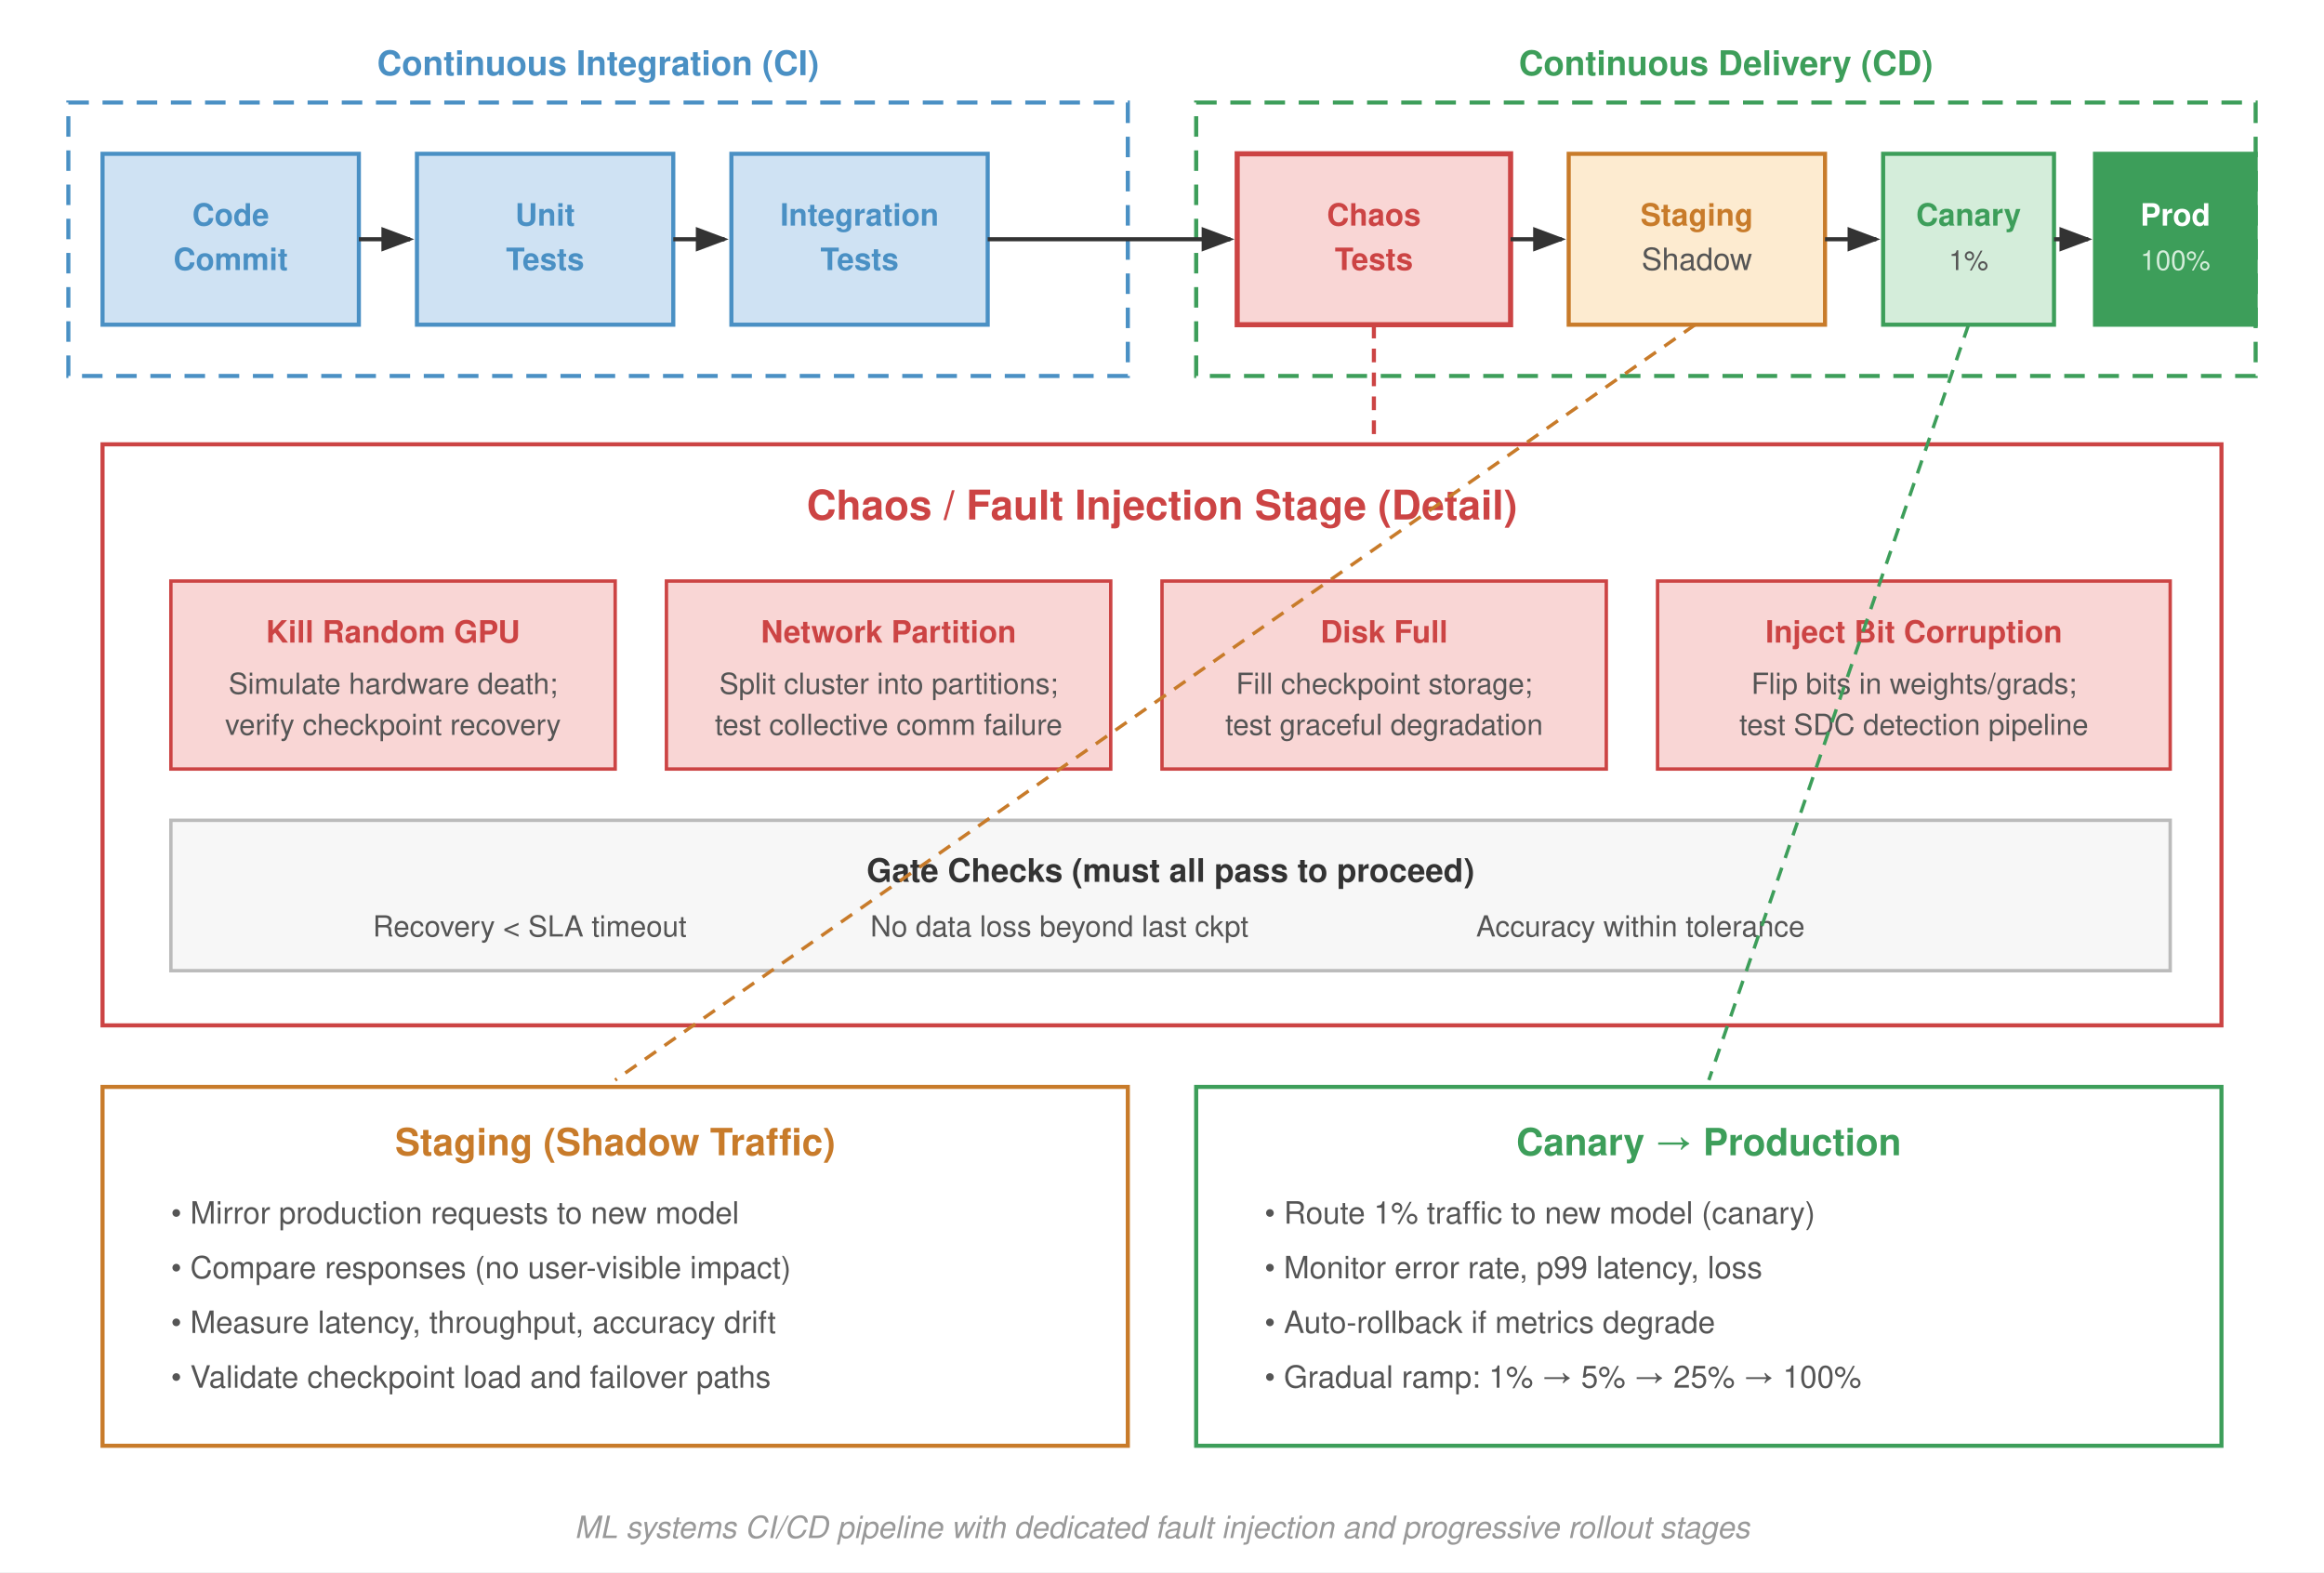
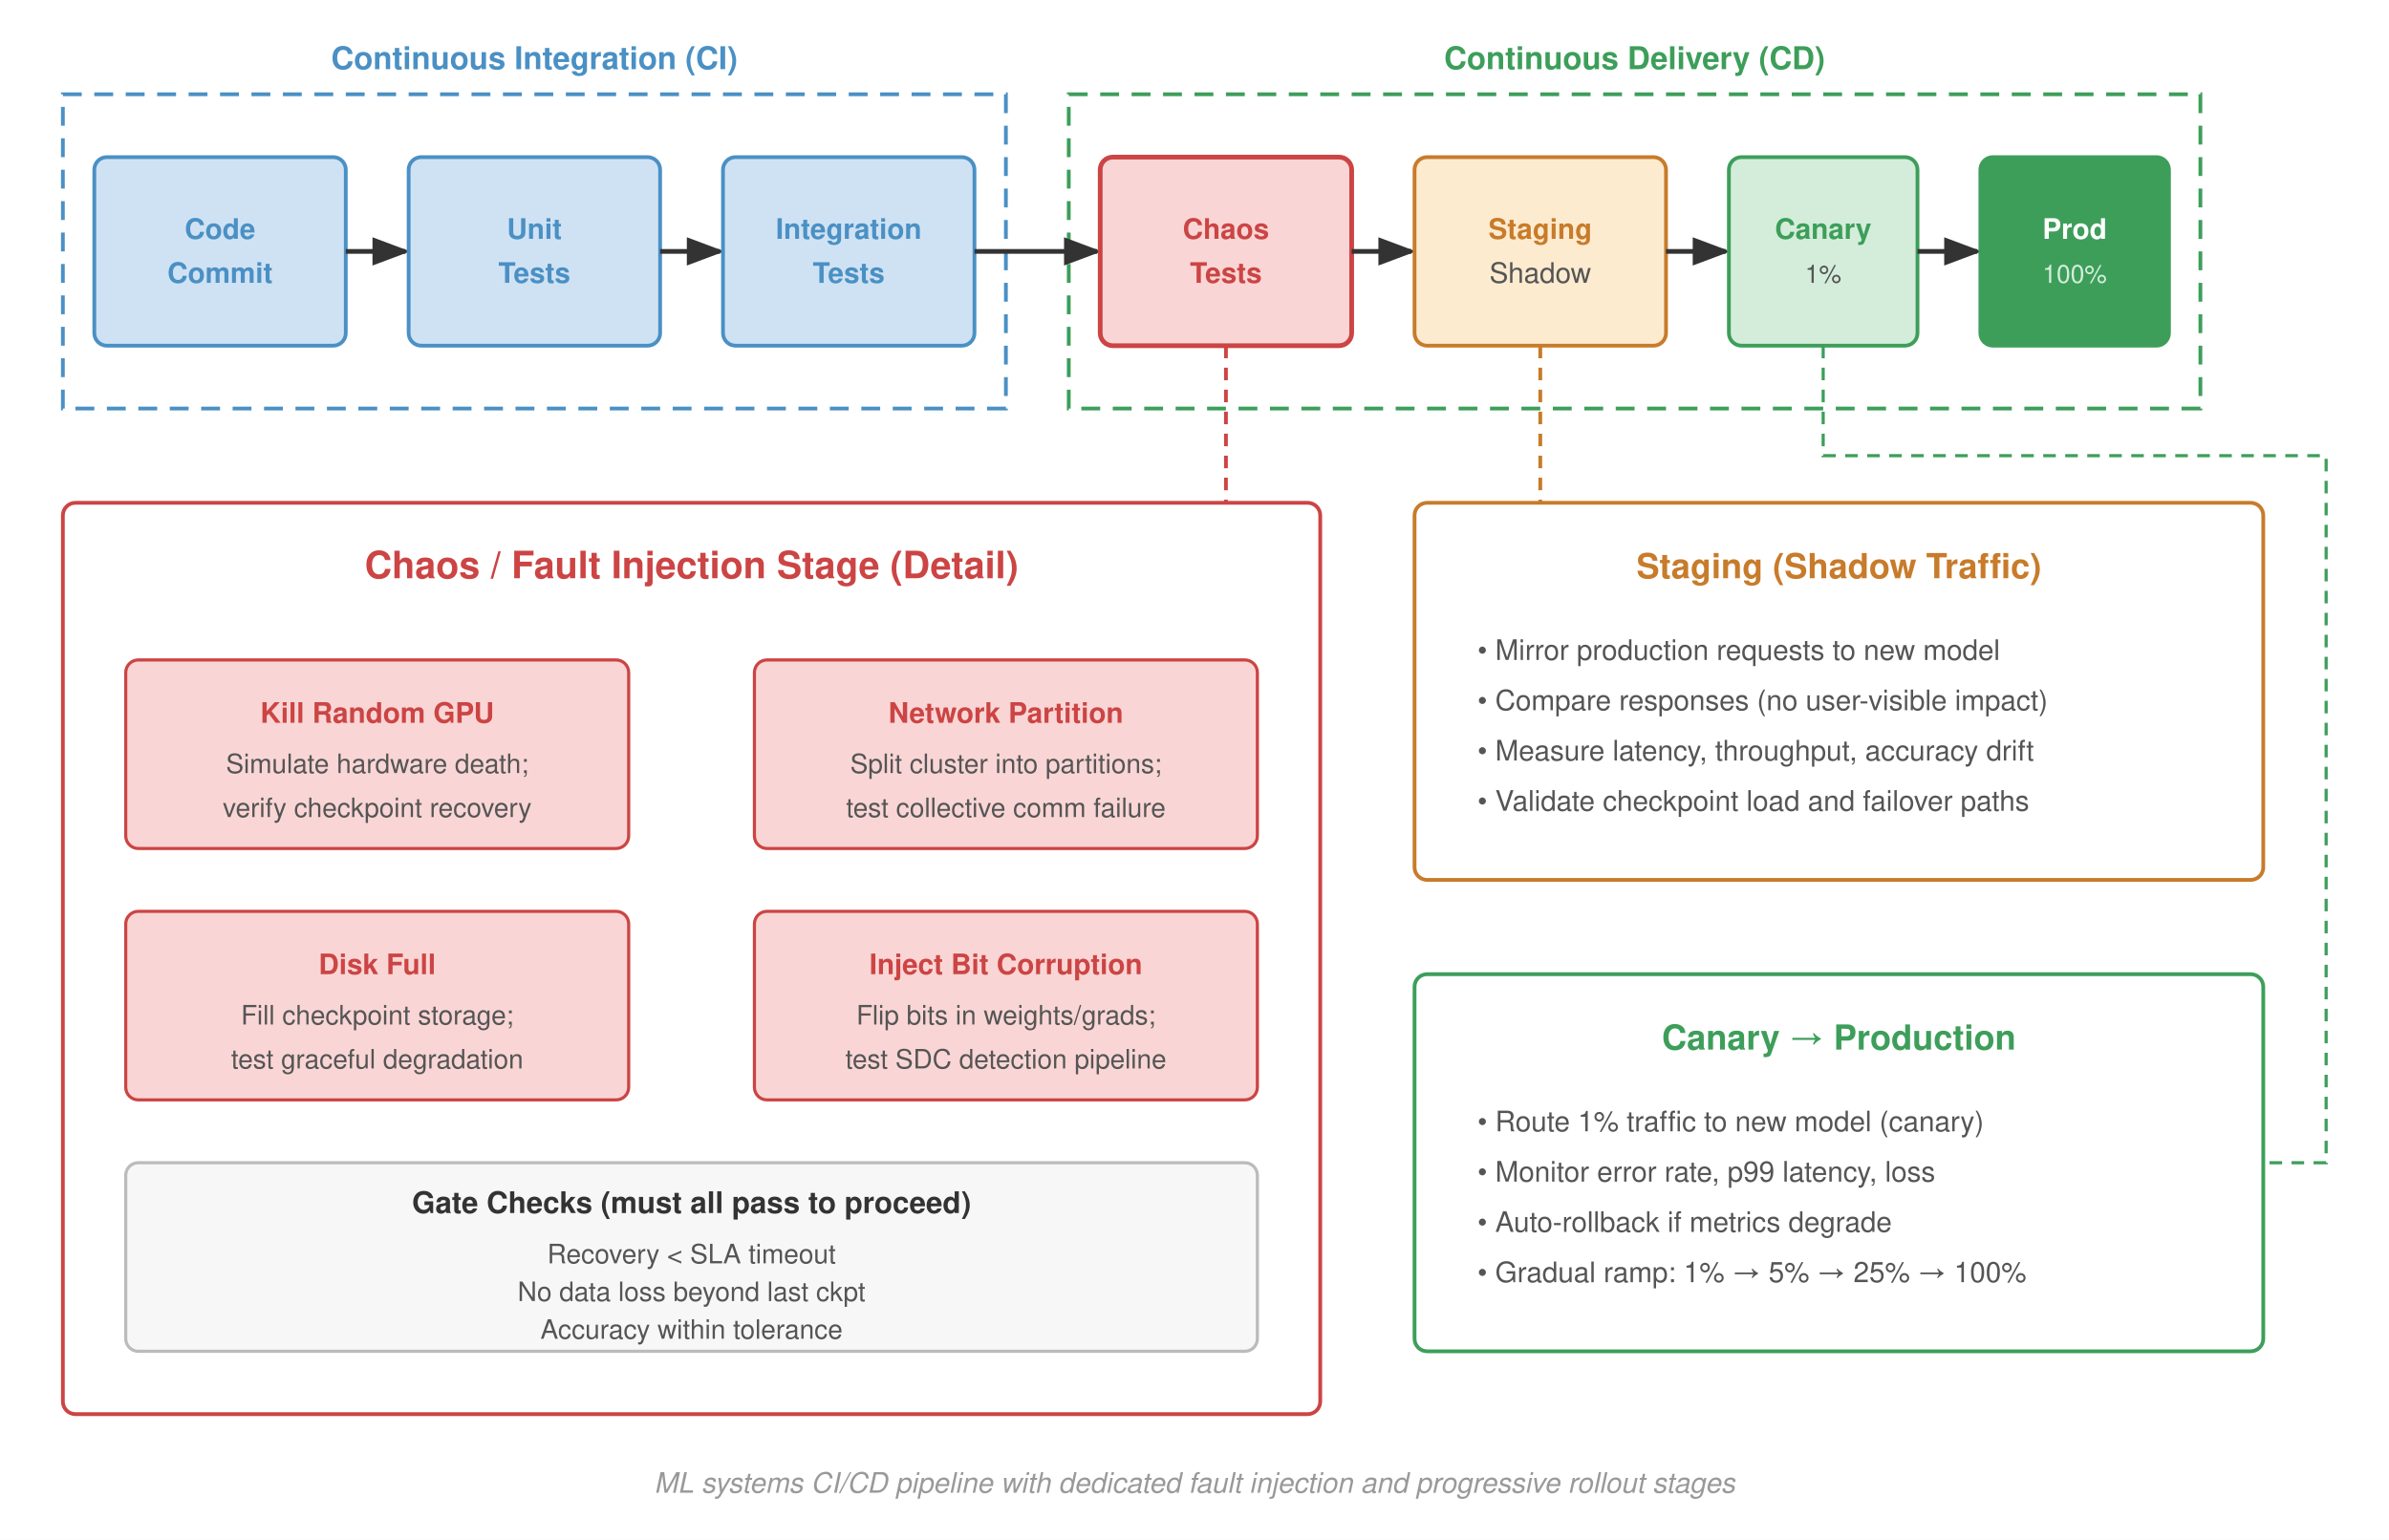
- <svg xmlns="http://www.w3.org/2000/svg" viewBox="0 0 680 460" font-family="Helvetica Neue, Helvetica, Arial, sans-serif">
+ <svg xmlns="http://www.w3.org/2000/svg" viewBox="0 0 760 490" font-family="Helvetica Neue, Helvetica, Arial, sans-serif">
  <defs>
    <marker id="arrow" markerWidth="8" markerHeight="6" refX="7" refY="3" orient="auto">
      <path d="M0,0 L8,3 L0,6 Z" fill="#333" />
    </marker>
    <marker id="arrow-green" markerWidth="8" markerHeight="6" refX="7" refY="3" orient="auto">
      <path d="M0,0 L8,3 L0,6 Z" fill="#3d9e5a" />
    </marker>
  </defs>
-   <rect width="680" height="460" fill="#fff" />
-   <rect x="20" y="30" width="310" height="80" fill="none" stroke="#4a90c4" stroke-width="1.2" stroke-dasharray="6,4" />
-   <text x="175" y="22" text-anchor="middle" font-size="10" font-weight="700" fill="#4a90c4">Continuous Integration (CI)</text>
-   <rect x="350" y="30" width="310" height="80" fill="none" stroke="#3d9e5a" stroke-width="1.2" stroke-dasharray="6,4" />
-   <text x="505" y="22" text-anchor="middle" font-size="10" font-weight="700" fill="#3d9e5a">Continuous Delivery (CD)</text>
-   <rect x="30" y="45" width="75" height="50" fill="#cfe2f3" stroke="#4a90c4" stroke-width="1.2" />
-   <text x="67.5" y="66" text-anchor="middle" font-size="9" font-weight="700" fill="#4a90c4">Code</text>
-   <text x="67.5" y="79" text-anchor="middle" font-size="9" font-weight="700" fill="#4a90c4">Commit</text>
-   <line x1="105" y1="70" x2="120" y2="70" stroke="#333" stroke-width="1.2" marker-end="url(#arrow)" />
-   <rect x="122" y="45" width="75" height="50" fill="#cfe2f3" stroke="#4a90c4" stroke-width="1.2" />
-   <text x="159.5" y="66" text-anchor="middle" font-size="9" font-weight="700" fill="#4a90c4">Unit</text>
-   <text x="159.5" y="79" text-anchor="middle" font-size="9" font-weight="700" fill="#4a90c4">Tests</text>
-   <line x1="197" y1="70" x2="212" y2="70" stroke="#333" stroke-width="1.2" marker-end="url(#arrow)" />
-   <rect x="214" y="45" width="75" height="50" fill="#cfe2f3" stroke="#4a90c4" stroke-width="1.2" />
-   <text x="251.5" y="66" text-anchor="middle" font-size="9" font-weight="700" fill="#4a90c4">Integration</text>
-   <text x="251.5" y="79" text-anchor="middle" font-size="9" font-weight="700" fill="#4a90c4">Tests</text>
-   <line x1="289" y1="70" x2="360" y2="70" stroke="#333" stroke-width="1.2" marker-end="url(#arrow)" />
-   <rect x="362" y="45" width="80" height="50" fill="#f9d6d5" stroke="#c44" stroke-width="1.5" />
-   <text x="402" y="66" text-anchor="middle" font-size="9" font-weight="700" fill="#c44">Chaos</text>
-   <text x="402" y="79" text-anchor="middle" font-size="9" font-weight="700" fill="#c44">Tests</text>
-   <line x1="442" y1="70" x2="457" y2="70" stroke="#333" stroke-width="1.2" marker-end="url(#arrow)" />
-   <rect x="459" y="45" width="75" height="50" fill="#fdebd0" stroke="#c87b2a" stroke-width="1.2" />
-   <text x="496.5" y="66" text-anchor="middle" font-size="9" font-weight="700" fill="#c87b2a">Staging</text>
-   <text x="496.5" y="79" text-anchor="middle" font-size="9" fill="#555">Shadow</text>
-   <line x1="534" y1="70" x2="549" y2="70" stroke="#333" stroke-width="1.2" marker-end="url(#arrow)" />
-   <rect x="551" y="45" width="50" height="50" fill="#d4edda" stroke="#3d9e5a" stroke-width="1.2" />
-   <text x="576" y="66" text-anchor="middle" font-size="9" font-weight="700" fill="#3d9e5a">Canary</text>
-   <text x="576" y="79" text-anchor="middle" font-size="8" fill="#555">1%</text>
-   <line x1="601" y1="70" x2="611" y2="70" stroke="#333" stroke-width="1.2" marker-end="url(#arrow)" />
-   <rect x="613" y="45" width="47" height="50" fill="#3d9e5a" stroke="#3d9e5a" stroke-width="1.2" />
-   <text x="636.5" y="66" text-anchor="middle" font-size="9" font-weight="700" fill="#fff">Prod</text>
-   <text x="636.5" y="79" text-anchor="middle" font-size="8" fill="#d4edda">100%</text>
-   <rect x="30" y="130" width="620" height="170" fill="#fff" stroke="#c44" stroke-width="1.2" />
-   <text x="340" y="152" text-anchor="middle" font-size="12" font-weight="700" fill="#c44">Chaos / Fault Injection Stage (Detail)</text>
-   <line x1="402" y1="95" x2="402" y2="128" stroke="#c44" stroke-width="1.2" stroke-dasharray="4,3" />
-   <rect x="50" y="170" width="130" height="55" fill="#f9d6d5" stroke="#c44" stroke-width="1" />
-   <text x="115" y="188" text-anchor="middle" font-size="9" font-weight="700" fill="#c44">Kill Random GPU</text>
-   <text x="115" y="203" text-anchor="middle" font-size="8.5" fill="#555">Simulate hardware death;</text>
-   <text x="115" y="215" text-anchor="middle" font-size="8.5" fill="#555">verify checkpoint recovery</text>
-   <rect x="195" y="170" width="130" height="55" fill="#f9d6d5" stroke="#c44" stroke-width="1" />
-   <text x="260" y="188" text-anchor="middle" font-size="9" font-weight="700" fill="#c44">Network Partition</text>
-   <text x="260" y="203" text-anchor="middle" font-size="8.5" fill="#555">Split cluster into partitions;</text>
-   <text x="260" y="215" text-anchor="middle" font-size="8.5" fill="#555">test collective comm failure</text>
-   <rect x="340" y="170" width="130" height="55" fill="#f9d6d5" stroke="#c44" stroke-width="1" />
-   <text x="405" y="188" text-anchor="middle" font-size="9" font-weight="700" fill="#c44">Disk Full</text>
-   <text x="405" y="203" text-anchor="middle" font-size="8.5" fill="#555">Fill checkpoint storage;</text>
-   <text x="405" y="215" text-anchor="middle" font-size="8.5" fill="#555">test graceful degradation</text>
-   <rect x="485" y="170" width="150" height="55" fill="#f9d6d5" stroke="#c44" stroke-width="1" />
-   <text x="560" y="188" text-anchor="middle" font-size="9" font-weight="700" fill="#c44">Inject Bit Corruption</text>
-   <text x="560" y="203" text-anchor="middle" font-size="8.5" fill="#555">Flip bits in weights/grads;</text>
-   <text x="560" y="215" text-anchor="middle" font-size="8.5" fill="#555">test SDC detection pipeline</text>
-   <rect x="50" y="240" width="585" height="44" fill="#f7f7f7" stroke="#bbb" stroke-width="1" />
-   <text x="342.5" y="258" text-anchor="middle" font-size="9.5" font-weight="700" fill="#333">Gate Checks (must all pass to proceed)</text>
-   <text x="155" y="274" text-anchor="middle" font-size="8.5" fill="#555">Recovery &lt; SLA timeout</text>
-   <text x="310" y="274" text-anchor="middle" font-size="8.5" fill="#555">No data loss beyond last ckpt</text>
-   <text x="480" y="274" text-anchor="middle" font-size="8.5" fill="#555">Accuracy within tolerance</text>
-   <rect x="30" y="318" width="300" height="105" fill="#fff" stroke="#c87b2a" stroke-width="1.2" />
-   <text x="180" y="338" text-anchor="middle" font-size="11" font-weight="700" fill="#c87b2a">Staging (Shadow Traffic)</text>
-   <text x="50" y="358" font-size="9" fill="#555">• Mirror production requests to new model</text>
-   <text x="50" y="374" font-size="9" fill="#555">• Compare responses (no user-visible impact)</text>
-   <text x="50" y="390" font-size="9" fill="#555">• Measure latency, throughput, accuracy drift</text>
-   <text x="50" y="406" font-size="9" fill="#555">• Validate checkpoint load and failover paths</text>
-   <line x1="496" y1="95" x2="180" y2="316" stroke="#c87b2a" stroke-width="1" stroke-dasharray="4,3" />
-   <rect x="350" y="318" width="300" height="105" fill="#fff" stroke="#3d9e5a" stroke-width="1.2" />
-   <text x="500" y="338" text-anchor="middle" font-size="11" font-weight="700" fill="#3d9e5a">Canary → Production</text>
-   <text x="370" y="358" font-size="9" fill="#555">• Route 1% traffic to new model (canary)</text>
-   <text x="370" y="374" font-size="9" fill="#555">• Monitor error rate, p99 latency, loss</text>
-   <text x="370" y="390" font-size="9" fill="#555">• Auto-rollback if metrics degrade</text>
-   <text x="370" y="406" font-size="9" fill="#555">• Gradual ramp: 1% → 5% → 25% → 100%</text>
-   <line x1="576" y1="95" x2="500" y2="316" stroke="#3d9e5a" stroke-width="1" stroke-dasharray="4,3" />
-   <text x="340" y="450" text-anchor="middle" font-size="9" fill="#999" font-style="italic">
+   <rect width="760" height="490" fill="#fff" />
+   <rect x="20" y="30" width="300" height="100" fill="none" stroke="#4a90c4" stroke-width="1.2" stroke-dasharray="6,4" />
+   <text x="170" y="22" text-anchor="middle" font-size="10" font-weight="700" fill="#4a90c4">Continuous Integration (CI)</text>
+   <rect x="340" y="30" width="360" height="100" fill="none" stroke="#3d9e5a" stroke-width="1.2" stroke-dasharray="6,4" />
+   <text x="520" y="22" text-anchor="middle" font-size="10" font-weight="700" fill="#3d9e5a">Continuous Delivery (CD)</text>
+   <rect x="30" y="50" width="80" height="60" rx="4" fill="#cfe2f3" stroke="#4a90c4" stroke-width="1.2" />
+   <text x="70" y="76" text-anchor="middle" font-size="9" font-weight="700" fill="#4a90c4">Code</text>
+   <text x="70" y="90" text-anchor="middle" font-size="9" font-weight="700" fill="#4a90c4">Commit</text>
+   <line x1="110" y1="80" x2="129" y2="80" stroke="#333" stroke-width="1.5" marker-end="url(#arrow)" />
+   <rect x="130" y="50" width="80" height="60" rx="4" fill="#cfe2f3" stroke="#4a90c4" stroke-width="1.2" />
+   <text x="170" y="76" text-anchor="middle" font-size="9" font-weight="700" fill="#4a90c4">Unit</text>
+   <text x="170" y="90" text-anchor="middle" font-size="9" font-weight="700" fill="#4a90c4">Tests</text>
+   <line x1="210" y1="80" x2="229" y2="80" stroke="#333" stroke-width="1.5" marker-end="url(#arrow)" />
+   <rect x="230" y="50" width="80" height="60" rx="4" fill="#cfe2f3" stroke="#4a90c4" stroke-width="1.2" />
+   <text x="270" y="76" text-anchor="middle" font-size="9" font-weight="700" fill="#4a90c4">Integration</text>
+   <text x="270" y="90" text-anchor="middle" font-size="9" font-weight="700" fill="#4a90c4">Tests</text>
+   <line x1="310" y1="80" x2="349" y2="80" stroke="#333" stroke-width="1.5" marker-end="url(#arrow)" />
+   <rect x="350" y="50" width="80" height="60" rx="4" fill="#f9d6d5" stroke="#c44" stroke-width="1.5" />
+   <text x="390" y="76" text-anchor="middle" font-size="9" font-weight="700" fill="#c44">Chaos</text>
+   <text x="390" y="90" text-anchor="middle" font-size="9" font-weight="700" fill="#c44">Tests</text>
+   <line x1="430" y1="80" x2="449" y2="80" stroke="#333" stroke-width="1.5" marker-end="url(#arrow)" />
+   <rect x="450" y="50" width="80" height="60" rx="4" fill="#fdebd0" stroke="#c87b2a" stroke-width="1.2" />
+   <text x="490" y="76" text-anchor="middle" font-size="9" font-weight="700" fill="#c87b2a">Staging</text>
+   <text x="490" y="90" text-anchor="middle" font-size="9" fill="#555">Shadow</text>
+   <line x1="530" y1="80" x2="549" y2="80" stroke="#333" stroke-width="1.5" marker-end="url(#arrow)" />
+   <rect x="550" y="50" width="60" height="60" rx="4" fill="#d4edda" stroke="#3d9e5a" stroke-width="1.2" />
+   <text x="580" y="76" text-anchor="middle" font-size="9" font-weight="700" fill="#3d9e5a">Canary</text>
+   <text x="580" y="90" text-anchor="middle" font-size="8" fill="#555">1%</text>
+   <line x1="610" y1="80" x2="629" y2="80" stroke="#333" stroke-width="1.5" marker-end="url(#arrow)" />
+   <rect x="630" y="50" width="60" height="60" rx="4" fill="#3d9e5a" stroke="#3d9e5a" stroke-width="1.2" />
+   <text x="660" y="76" text-anchor="middle" font-size="9" font-weight="700" fill="#fff">Prod</text>
+   <text x="660" y="90" text-anchor="middle" font-size="8" fill="#d4edda">100%</text>
+   <rect x="20" y="160" width="400" height="290" rx="4" fill="#fff" stroke="#c44" stroke-width="1.2" />
+   <text x="220" y="184" text-anchor="middle" font-size="12" font-weight="700" fill="#c44">Chaos / Fault Injection Stage (Detail)</text>
+   <line x1="390" y1="110" x2="390" y2="160" stroke="#c44" stroke-width="1.2" stroke-dasharray="4,3" />
+   <rect x="40" y="210" width="160" height="60" rx="4" fill="#f9d6d5" stroke="#c44" stroke-width="1" />
+   <text x="120" y="230" text-anchor="middle" font-size="9" font-weight="700" fill="#c44">Kill Random GPU</text>
+   <text x="120" y="246" text-anchor="middle" font-size="8.5" fill="#555">Simulate hardware death;</text>
+   <text x="120" y="260" text-anchor="middle" font-size="8.5" fill="#555">verify checkpoint recovery</text>
+   <rect x="240" y="210" width="160" height="60" rx="4" fill="#f9d6d5" stroke="#c44" stroke-width="1" />
+   <text x="320" y="230" text-anchor="middle" font-size="9" font-weight="700" fill="#c44">Network Partition</text>
+   <text x="320" y="246" text-anchor="middle" font-size="8.5" fill="#555">Split cluster into partitions;</text>
+   <text x="320" y="260" text-anchor="middle" font-size="8.5" fill="#555">test collective comm failure</text>
+   <rect x="40" y="290" width="160" height="60" rx="4" fill="#f9d6d5" stroke="#c44" stroke-width="1" />
+   <text x="120" y="310" text-anchor="middle" font-size="9" font-weight="700" fill="#c44">Disk Full</text>
+   <text x="120" y="326" text-anchor="middle" font-size="8.5" fill="#555">Fill checkpoint storage;</text>
+   <text x="120" y="340" text-anchor="middle" font-size="8.5" fill="#555">test graceful degradation</text>
+   <rect x="240" y="290" width="160" height="60" rx="4" fill="#f9d6d5" stroke="#c44" stroke-width="1" />
+   <text x="320" y="310" text-anchor="middle" font-size="9" font-weight="700" fill="#c44">Inject Bit Corruption</text>
+   <text x="320" y="326" text-anchor="middle" font-size="8.5" fill="#555">Flip bits in weights/grads;</text>
+   <text x="320" y="340" text-anchor="middle" font-size="8.5" fill="#555">test SDC detection pipeline</text>
+   <rect x="40" y="370" width="360" height="60" rx="4" fill="#f7f7f7" stroke="#bbb" stroke-width="1" />
+   <text x="220" y="386" text-anchor="middle" font-size="9.5" font-weight="700" fill="#333">Gate Checks (must all pass to proceed)</text>
+   <text x="220" y="402" text-anchor="middle" font-size="8.5" fill="#555">Recovery &lt; SLA timeout</text>
+   <text x="220" y="414" text-anchor="middle" font-size="8.5" fill="#555">No data loss beyond last ckpt</text>
+   <text x="220" y="426" text-anchor="middle" font-size="8.5" fill="#555">Accuracy within tolerance</text>
+   <rect x="450" y="160" width="270" height="120" rx="4" fill="#fff" stroke="#c87b2a" stroke-width="1.2" />
+   <text x="585" y="184" text-anchor="middle" font-size="11" font-weight="700" fill="#c87b2a">Staging (Shadow Traffic)</text>
+   <text x="470" y="210" font-size="9" fill="#555">• Mirror production requests to new model</text>
+   <text x="470" y="226" font-size="9" fill="#555">• Compare responses (no user-visible impact)</text>
+   <text x="470" y="242" font-size="9" fill="#555">• Measure latency, throughput, accuracy drift</text>
+   <text x="470" y="258" font-size="9" fill="#555">• Validate checkpoint load and failover paths</text>
+   <line x1="490" y1="110" x2="490" y2="160" stroke="#c87b2a" stroke-width="1.2" stroke-dasharray="4,3" />
+   <rect x="450" y="310" width="270" height="120" rx="4" fill="#fff" stroke="#3d9e5a" stroke-width="1.2" />
+   <text x="585" y="334" text-anchor="middle" font-size="11" font-weight="700" fill="#3d9e5a">Canary → Production</text>
+   <text x="470" y="360" font-size="9" fill="#555">• Route 1% traffic to new model (canary)</text>
+   <text x="470" y="376" font-size="9" fill="#555">• Monitor error rate, p99 latency, loss</text>
+   <text x="470" y="392" font-size="9" fill="#555">• Auto-rollback if metrics degrade</text>
+   <text x="470" y="408" font-size="9" fill="#555">• Gradual ramp: 1% → 5% → 25% → 100%</text>
+   <path d="M 580 110 L 580 145 L 740 145 L 740 370 L 720 370" fill="none" stroke="#3d9e5a" stroke-width="1" stroke-dasharray="4,3" />
+   <text x="380" y="475" text-anchor="middle" font-size="9" fill="#999" font-style="italic">
    ML systems CI/CD pipeline with dedicated fault injection and progressive rollout stages
  </text>
</svg>
